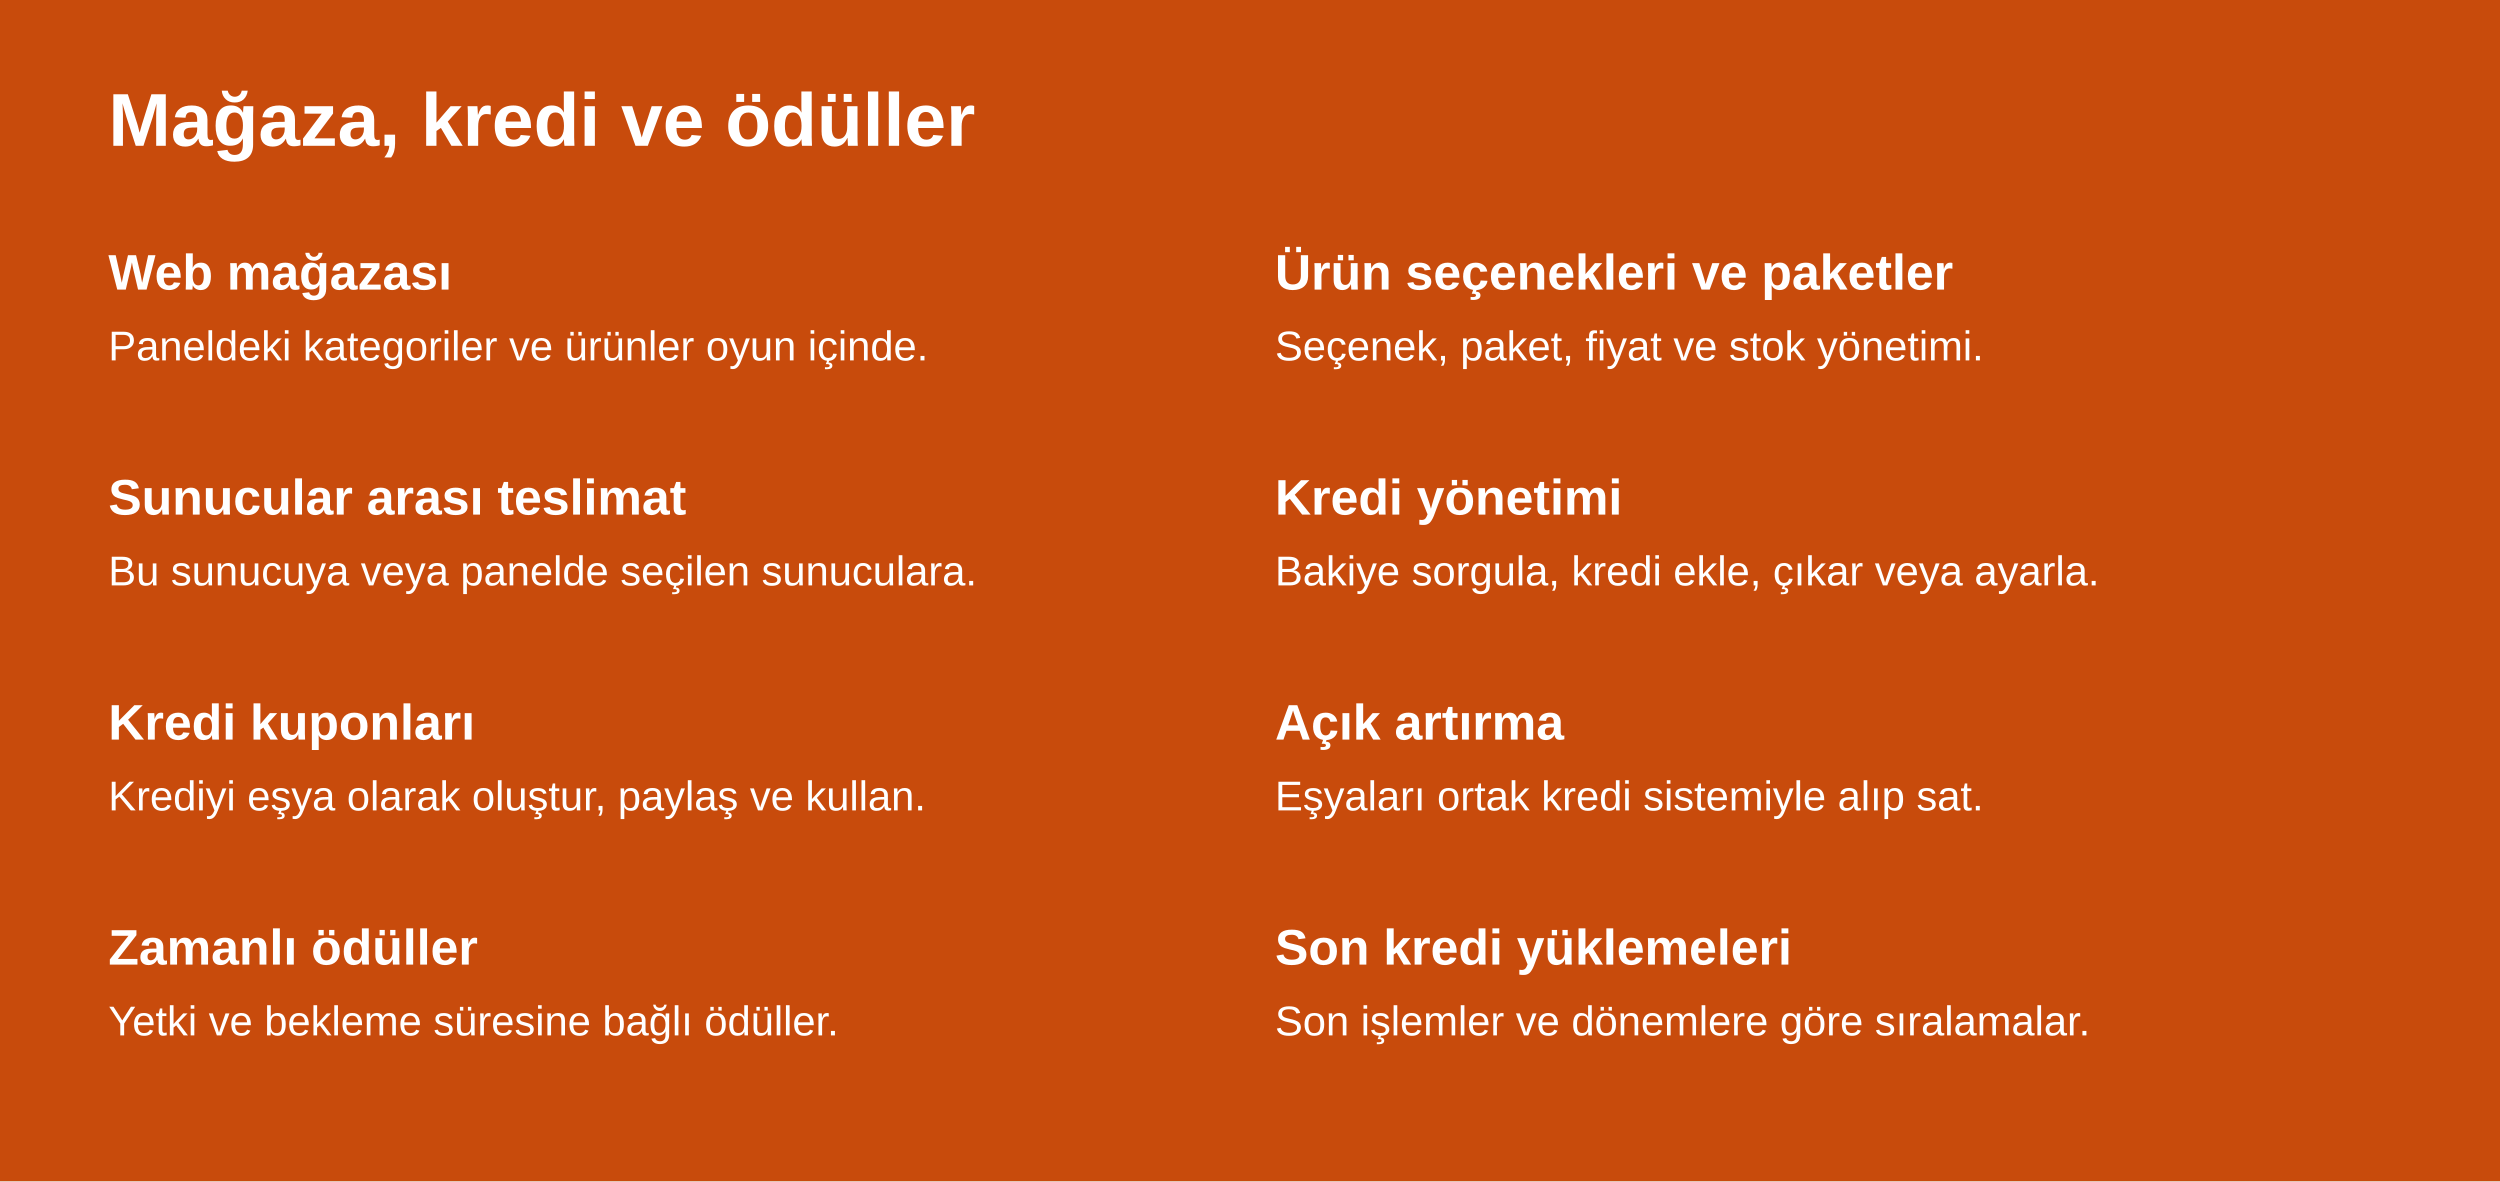
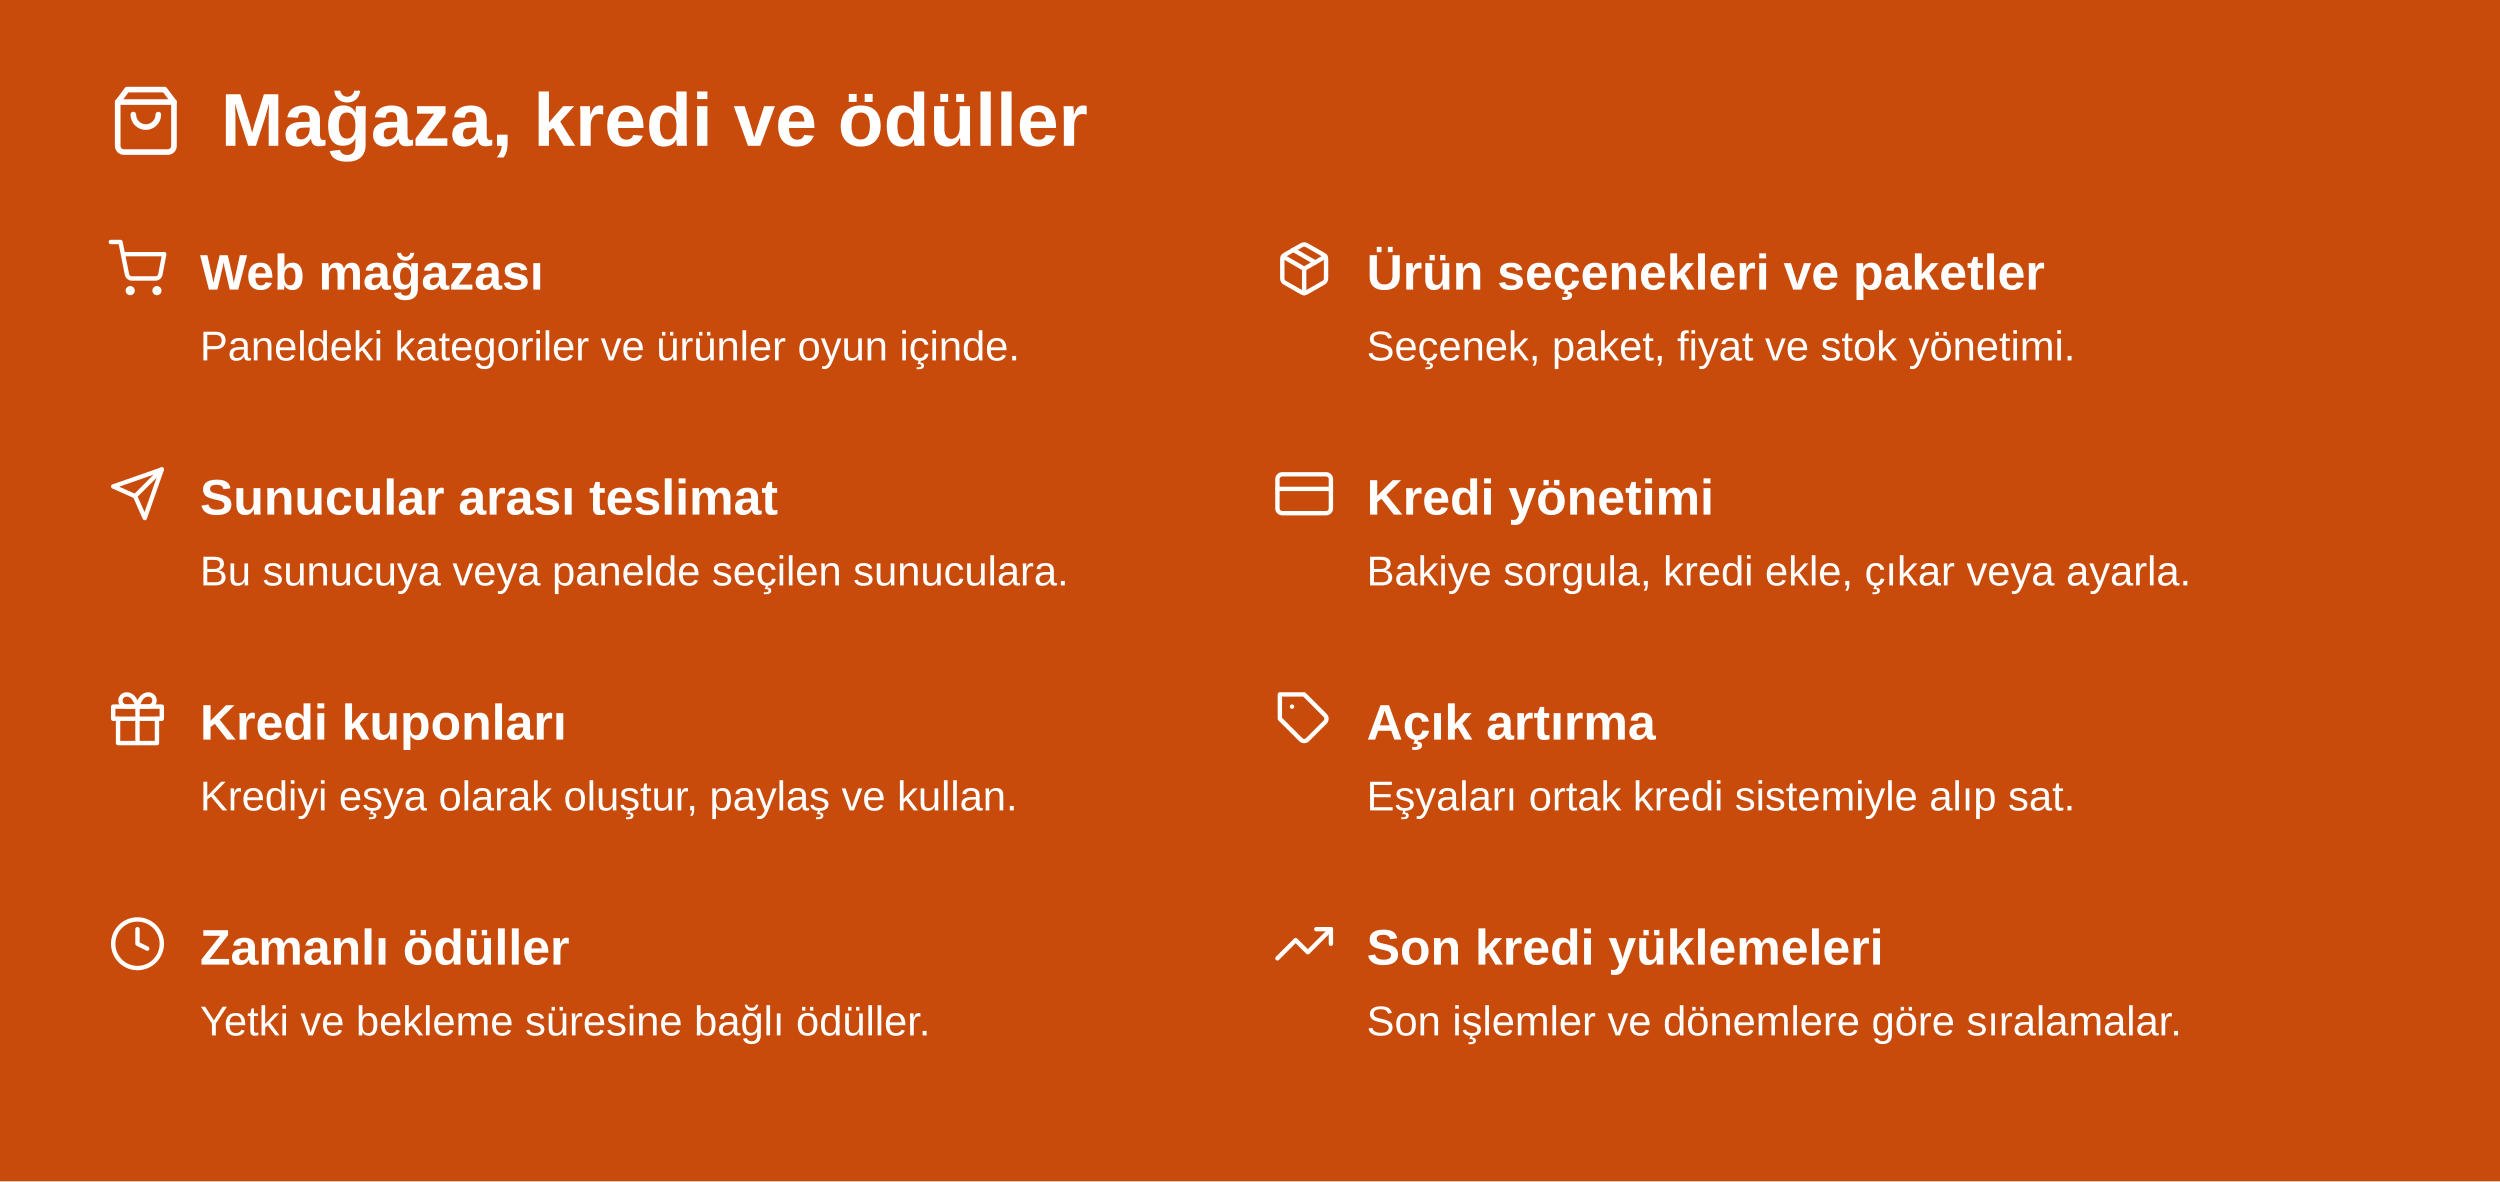
<svg xmlns="http://www.w3.org/2000/svg" width="1200" height="567" viewBox="0 0 1200 567" role="img" aria-labelledby="title desc">
  <rect width="1200" height="567" fill="#C84B0C" />
  <g fill="#fff" font-family="Segoe UI,Arial,sans-serif">
-     <text x="52" y="70" font-size="36" font-weight="700">Mağaza, kredi ve ödüller</text>
-     <text x="52" y="139" font-size="24" font-weight="700">Web mağazası</text>
-     <text x="52" y="173" font-size="20">Paneldeki kategoriler ve ürünler oyun içinde.</text>
-     <text x="612" y="139" font-size="24" font-weight="700">Ürün seçenekleri ve paketler</text>
-     <text x="612" y="173" font-size="20">Seçenek, paket, fiyat ve stok yönetimi.</text>
-     <text x="52" y="247" font-size="24" font-weight="700">Sunucular arası teslimat</text>
-     <text x="52" y="281" font-size="20">Bu sunucuya veya panelde seçilen sunuculara.</text>
-     <text x="612" y="247" font-size="24" font-weight="700">Kredi yönetimi</text>
-     <text x="612" y="281" font-size="20">Bakiye sorgula, kredi ekle, çıkar veya ayarla.</text>
-     <text x="52" y="355" font-size="24" font-weight="700">Kredi kuponları</text>
-     <text x="52" y="389" font-size="20">Krediyi eşya olarak oluştur, paylaş ve kullan.</text>
-     <text x="612" y="355" font-size="24" font-weight="700">Açık artırma</text>
-     <text x="612" y="389" font-size="20">Eşyaları ortak kredi sistemiyle alıp sat.</text>
-     <text x="52" y="463" font-size="24" font-weight="700">Zamanlı ödüller</text>
-     <text x="52" y="497" font-size="20">Yetki ve bekleme süresine bağlı ödüller.</text>
-     <text x="612" y="463" font-size="24" font-weight="700">Son kredi yüklemeleri</text>
-     <text x="612" y="497" font-size="20">Son işlemler ve dönemlere göre sıralamalar.</text>
+     <g data-feather="shopping-bag" transform="translate(52 40) scale(1.5)" fill="none" stroke="#fff" stroke-width="1.8" stroke-linecap="round" stroke-linejoin="round">
+       <path d="M6 2L3 6v14a2 2 0 0 0 2 2h14a2 2 0 0 0 2-2V6l-3-4z" />
+       <line x1="3" y1="6" x2="21" y2="6" />
+       <path d="M16 10a4 4 0 0 1-8 0" />
+     </g>
+     <text x="106" y="70" font-size="36" font-weight="700">Mağaza, kredi ve ödüller</text>
+     <g data-feather="shopping-cart" transform="translate(52 115) scale(1.1667)" fill="none" stroke="#fff" stroke-width="1.8" stroke-linecap="round" stroke-linejoin="round">
+       <circle cx="9" cy="21" r="1" />
+       <circle cx="20" cy="21" r="1" />
+       <path d="M1 1h4l2.68 13.39a2 2 0 0 0 2 1.61h9.72a2 2 0 0 0 2-1.61L23 6H6" />
+     </g>
+     <text x="96" y="139" font-size="24" font-weight="700">Web mağazası</text>
+     <text x="96" y="173" font-size="20">Paneldeki kategoriler ve ürünler oyun içinde.</text>
+     <g data-feather="package" transform="translate(612 115) scale(1.1667)" fill="none" stroke="#fff" stroke-width="1.8" stroke-linecap="round" stroke-linejoin="round">
+       <line x1="16.5" y1="9.4" x2="7.5" y2="4.21" />
+       <path d="M21 16V8a2 2 0 0 0-1-1.73l-7-4a2 2 0 0 0-2 0l-7 4A2 2 0 0 0 3 8v8a2 2 0 0 0 1 1.73l7 4a2 2 0 0 0 2 0l7-4A2 2 0 0 0 21 16z" />
+       <polyline points="3.27 6.96 12 12.01 20.73 6.96" />
+       <line x1="12" y1="22.08" x2="12" y2="12" />
+     </g>
+     <text x="656" y="139" font-size="24" font-weight="700">Ürün seçenekleri ve paketler</text>
+     <text x="656" y="173" font-size="20">Seçenek, paket, fiyat ve stok yönetimi.</text>
+     <g data-feather="send" transform="translate(52 223) scale(1.1667)" fill="none" stroke="#fff" stroke-width="1.8" stroke-linecap="round" stroke-linejoin="round">
+       <line x1="22" y1="2" x2="11" y2="13" />
+       <polygon points="22 2 15 22 11 13 2 9 22 2" />
+     </g>
+     <text x="96" y="247" font-size="24" font-weight="700">Sunucular arası teslimat</text>
+     <text x="96" y="281" font-size="20">Bu sunucuya veya panelde seçilen sunuculara.</text>
+     <g data-feather="credit-card" transform="translate(612 223) scale(1.1667)" fill="none" stroke="#fff" stroke-width="1.8" stroke-linecap="round" stroke-linejoin="round">
+       <rect x="1" y="4" width="22" height="16" rx="2" ry="2" />
+       <line x1="1" y1="10" x2="23" y2="10" />
+     </g>
+     <text x="656" y="247" font-size="24" font-weight="700">Kredi yönetimi</text>
+     <text x="656" y="281" font-size="20">Bakiye sorgula, kredi ekle, çıkar veya ayarla.</text>
+     <g data-feather="gift" transform="translate(52 331) scale(1.1667)" fill="none" stroke="#fff" stroke-width="1.8" stroke-linecap="round" stroke-linejoin="round">
+       <polyline points="20 12 20 22 4 22 4 12" />
+       <rect x="2" y="7" width="20" height="5" />
+       <line x1="12" y1="22" x2="12" y2="7" />
+       <path d="M12 7H7.5a2.5 2.5 0 0 1 0-5C11 2 12 7 12 7z" />
+       <path d="M12 7h4.5a2.5 2.5 0 0 0 0-5C13 2 12 7 12 7z" />
+     </g>
+     <text x="96" y="355" font-size="24" font-weight="700">Kredi kuponları</text>
+     <text x="96" y="389" font-size="20">Krediyi eşya olarak oluştur, paylaş ve kullan.</text>
+     <g data-feather="tag" transform="translate(612 331) scale(1.1667)" fill="none" stroke="#fff" stroke-width="1.8" stroke-linecap="round" stroke-linejoin="round">
+       <path d="M20.59 13.41l-7.17 7.17a2 2 0 0 1-2.83 0L2 12V2h10l8.59 8.59a2 2 0 0 1 0 2.82z" />
+       <line x1="7" y1="7" x2="7.01" y2="7" />
+     </g>
+     <text x="656" y="355" font-size="24" font-weight="700">Açık artırma</text>
+     <text x="656" y="389" font-size="20">Eşyaları ortak kredi sistemiyle alıp sat.</text>
+     <g data-feather="clock" transform="translate(52 439) scale(1.1667)" fill="none" stroke="#fff" stroke-width="1.8" stroke-linecap="round" stroke-linejoin="round">
+       <circle cx="12" cy="12" r="10" />
+       <polyline points="12 6 12 12 16 14" />
+     </g>
+     <text x="96" y="463" font-size="24" font-weight="700">Zamanlı ödüller</text>
+     <text x="96" y="497" font-size="20">Yetki ve bekleme süresine bağlı ödüller.</text>
+     <g data-feather="trending-up" transform="translate(612 439) scale(1.1667)" fill="none" stroke="#fff" stroke-width="1.8" stroke-linecap="round" stroke-linejoin="round">
+       <polyline points="23 6 13.5 15.5 8.5 10.5 1 18" />
+       <polyline points="17 6 23 6 23 12" />
+     </g>
+     <text x="656" y="463" font-size="24" font-weight="700">Son kredi yüklemeleri</text>
+     <text x="656" y="497" font-size="20">Son işlemler ve dönemlere göre sıralamalar.</text>
  </g>
</svg>
